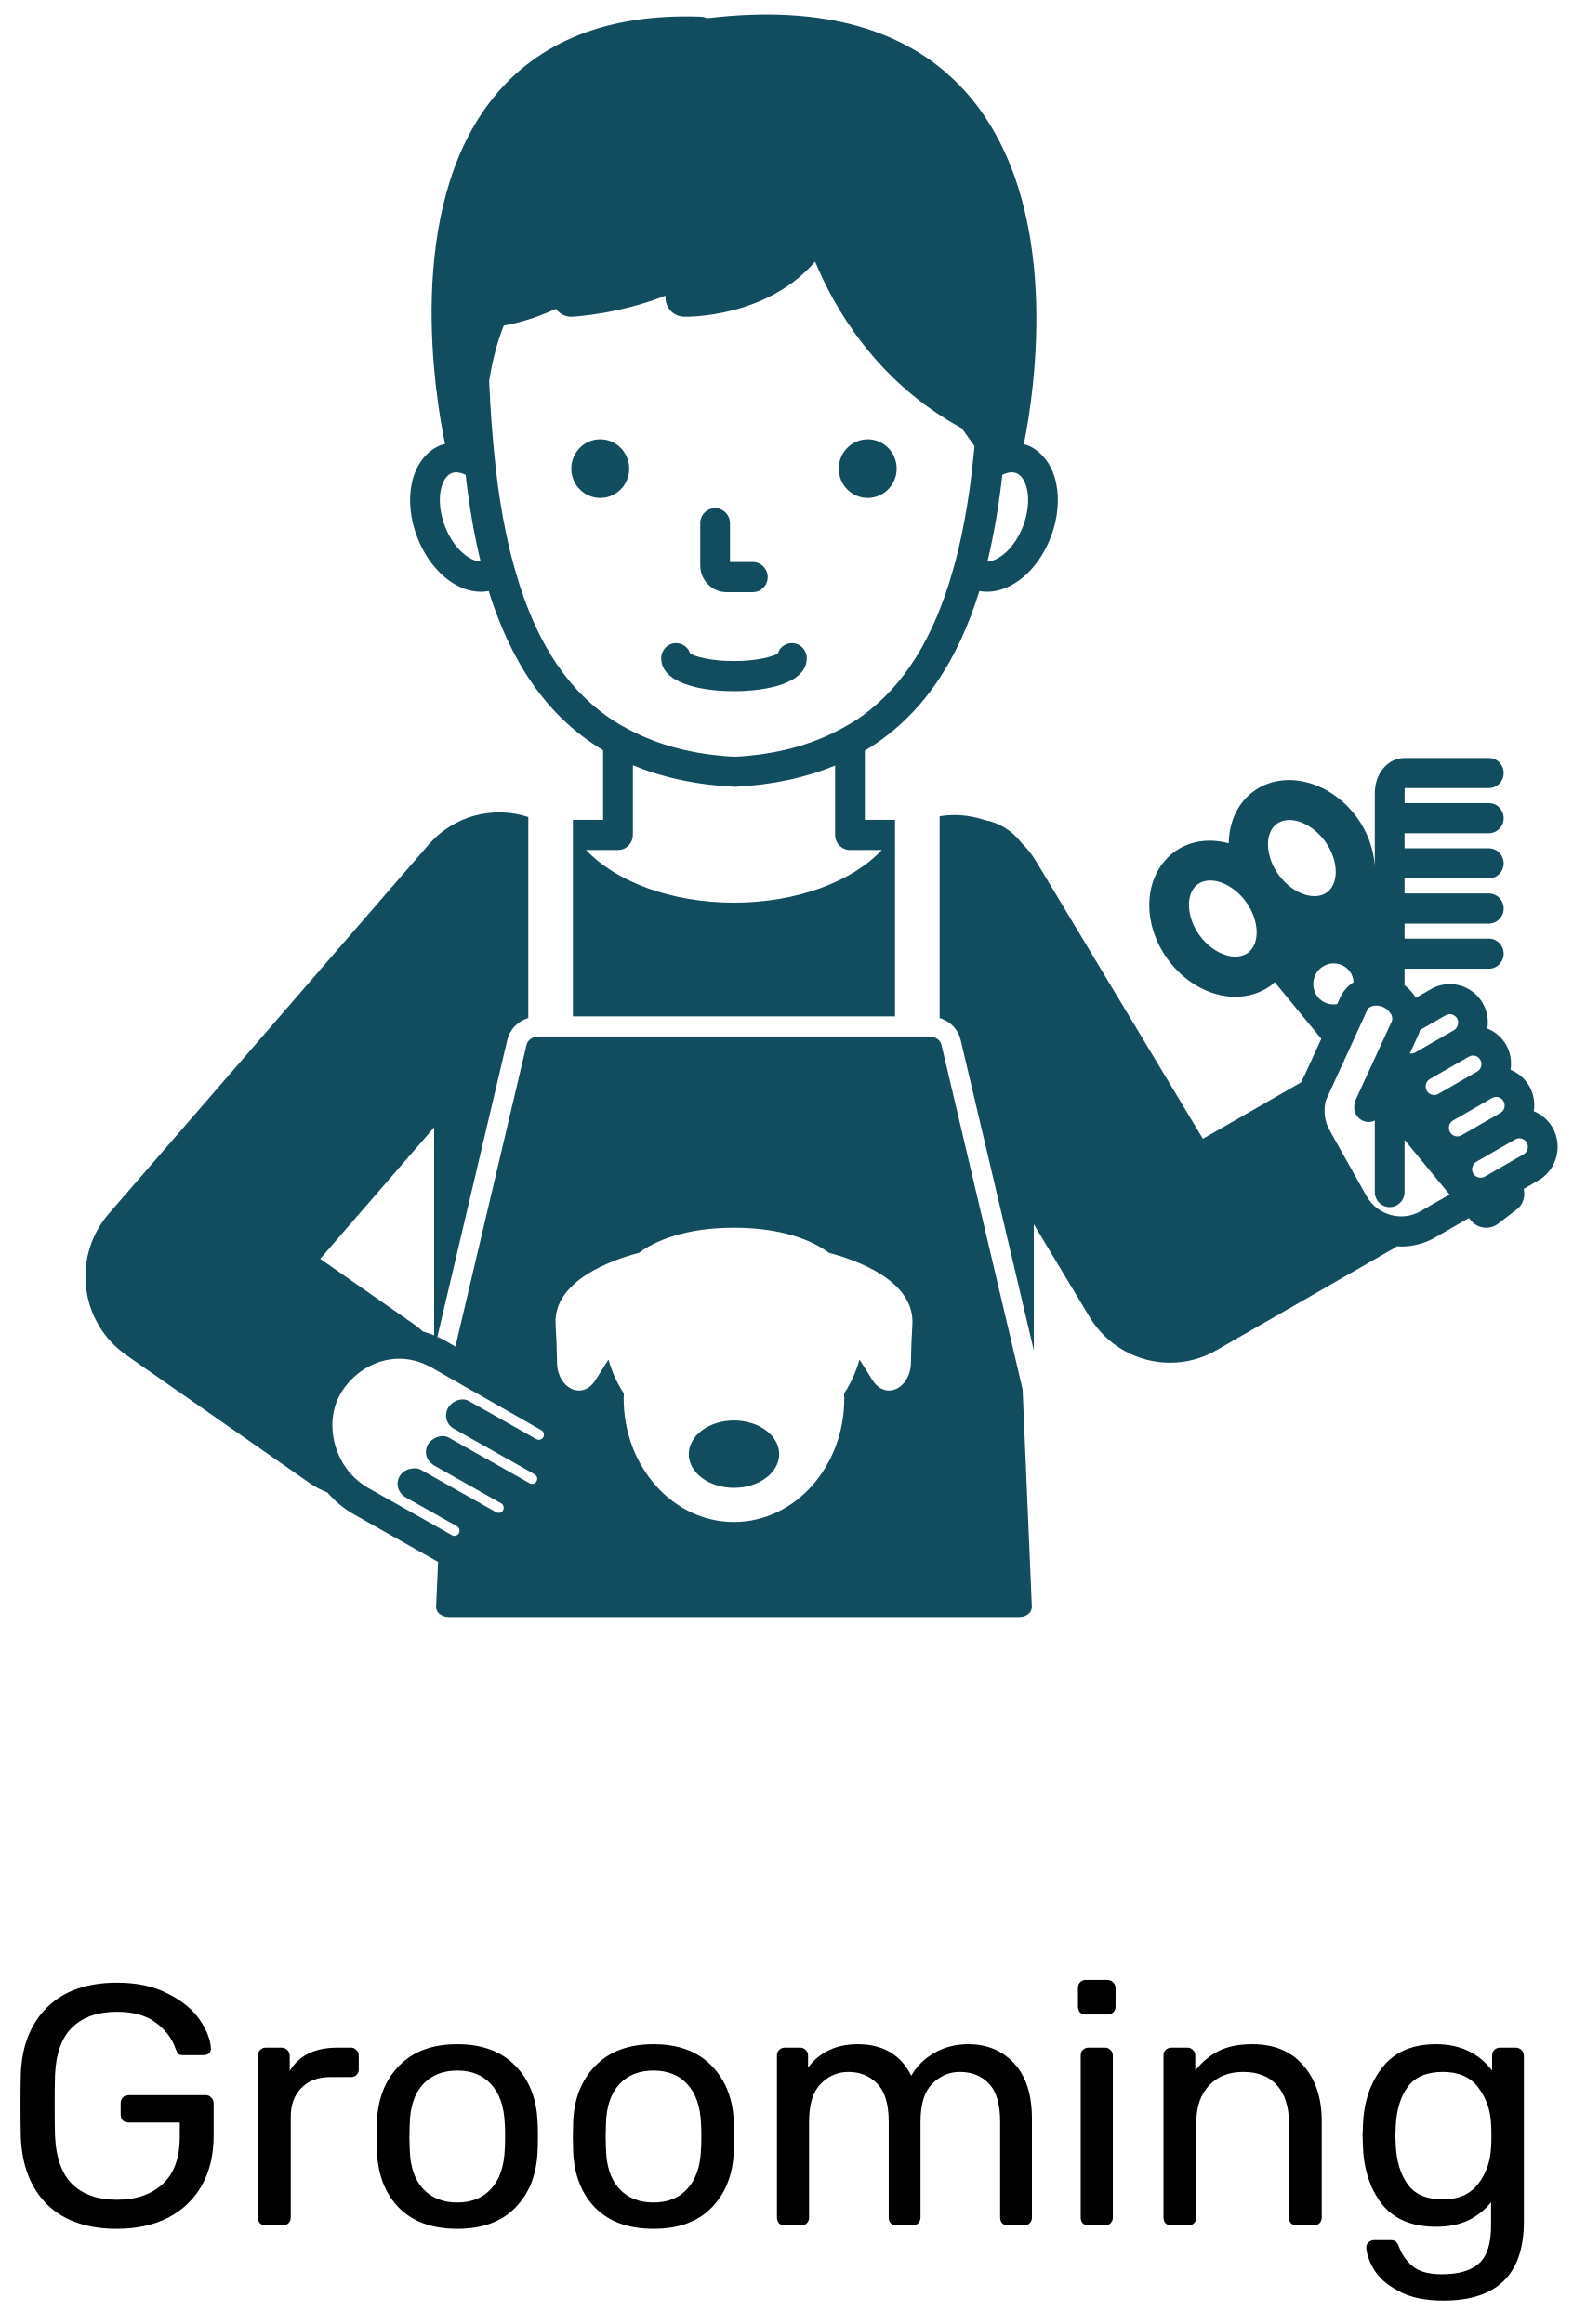
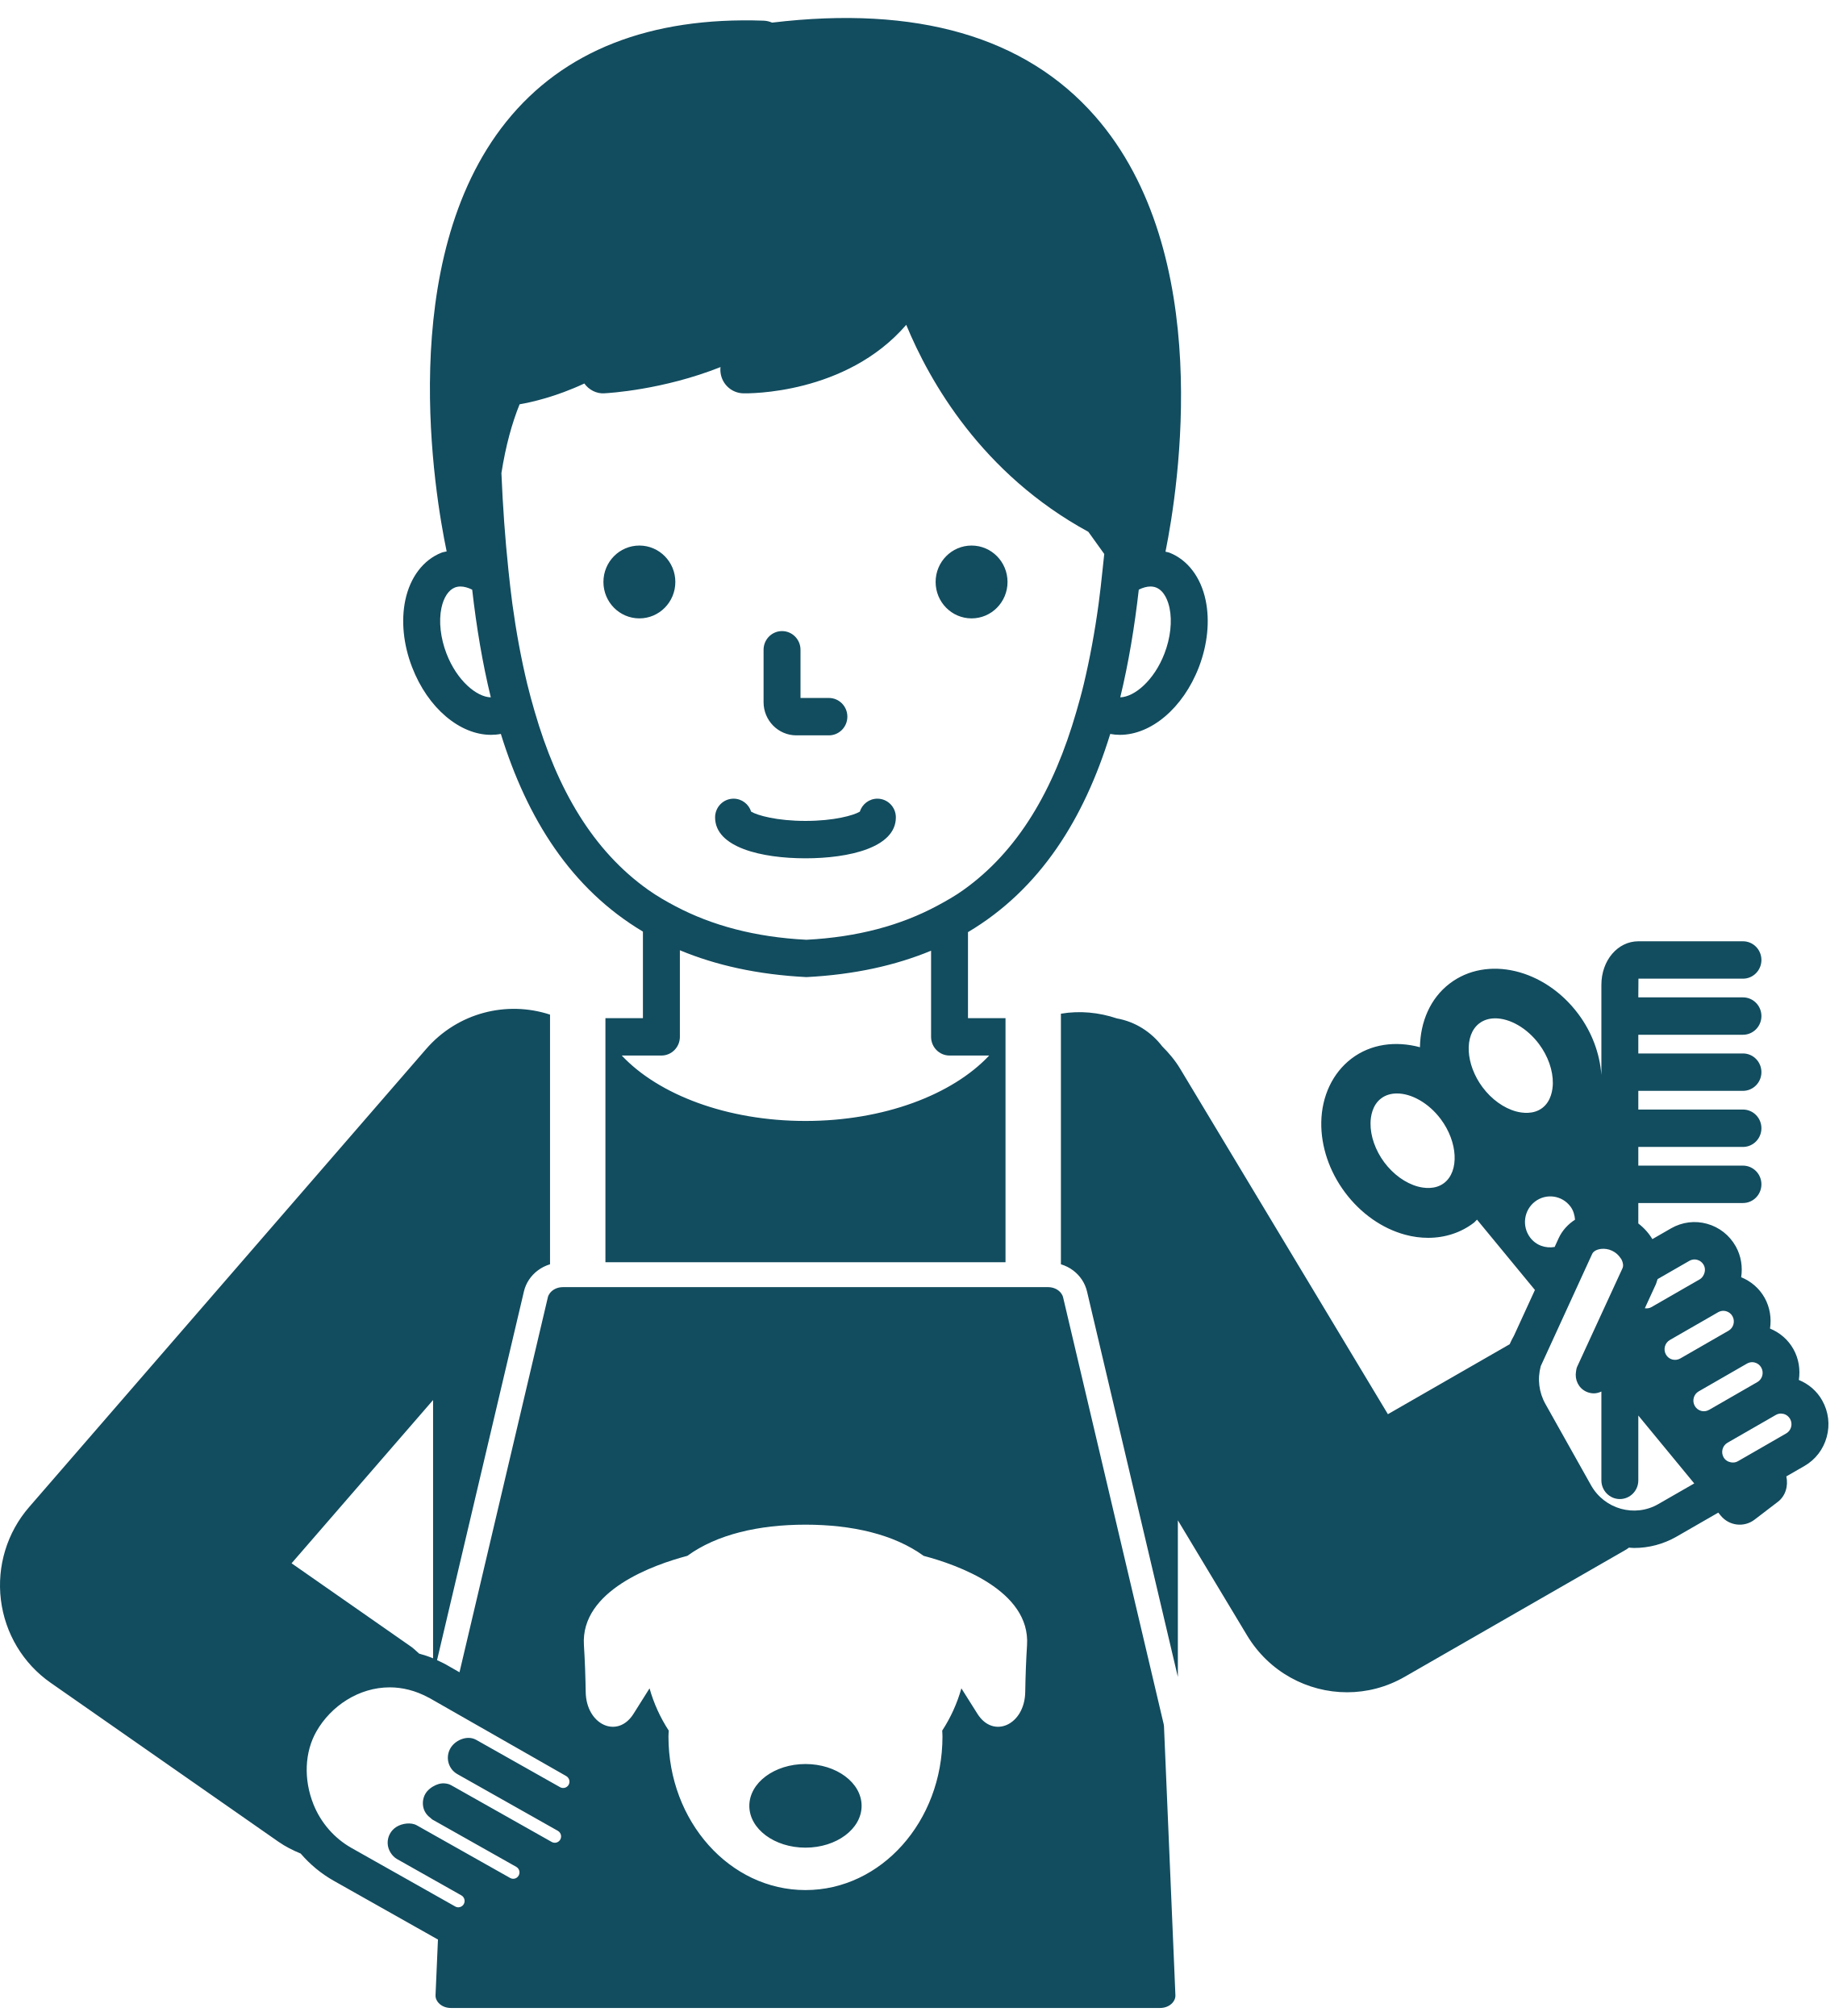
- <svg xmlns="http://www.w3.org/2000/svg" width="92" height="136" viewBox="0 0 92 136" fill="none">
-   <path d="M6.84 130.428C5.093 130.428 3.733 129.955 2.76 129.008C1.8 128.048 1.287 126.741 1.22 125.088C1.207 124.688 1.2 124.061 1.2 123.208C1.2 122.341 1.207 121.715 1.22 121.328C1.287 119.688 1.807 118.395 2.78 117.448C3.753 116.501 5.107 116.028 6.84 116.028C8.013 116.028 9.007 116.241 9.82 116.668C10.647 117.081 11.267 117.588 11.68 118.188C12.093 118.788 12.313 119.348 12.34 119.868V119.908C12.34 120.015 12.3 120.101 12.22 120.168C12.14 120.235 12.04 120.268 11.92 120.268H10.74C10.607 120.268 10.507 120.248 10.44 120.208C10.387 120.155 10.333 120.055 10.28 119.908C10.08 119.308 9.693 118.795 9.12 118.368C8.56 117.941 7.8 117.728 6.84 117.728C5.733 117.728 4.867 118.028 4.24 118.628C3.613 119.228 3.273 120.161 3.22 121.428C3.207 121.815 3.2 122.408 3.2 123.208C3.2 123.995 3.207 124.588 3.22 124.988C3.273 126.268 3.613 127.215 4.24 127.828C4.867 128.428 5.733 128.728 6.84 128.728C7.96 128.728 8.853 128.421 9.52 127.808C10.187 127.195 10.52 126.275 10.52 125.048V124.208H7.52C7.387 124.208 7.273 124.168 7.18 124.088C7.1 123.995 7.06 123.875 7.06 123.728V123.088C7.06 122.955 7.1 122.841 7.18 122.748C7.273 122.655 7.387 122.608 7.52 122.608H12.04C12.173 122.608 12.28 122.655 12.36 122.748C12.453 122.828 12.5 122.941 12.5 123.088V125.008C12.5 126.101 12.273 127.055 11.82 127.868C11.367 128.681 10.713 129.315 9.86 129.768C9.007 130.208 8 130.428 6.84 130.428ZM15.553 130.228C15.42 130.228 15.307 130.188 15.213 130.108C15.133 130.015 15.093 129.901 15.093 129.768V120.308C15.093 120.175 15.133 120.061 15.213 119.968C15.307 119.875 15.42 119.828 15.553 119.828H16.473C16.607 119.828 16.72 119.875 16.813 119.968C16.907 120.061 16.953 120.175 16.953 120.308V121.188C17.5 120.281 18.433 119.828 19.753 119.828H20.533C20.667 119.828 20.773 119.875 20.853 119.968C20.947 120.048 20.993 120.155 20.993 120.288V121.108C20.993 121.241 20.947 121.348 20.853 121.428C20.773 121.508 20.667 121.548 20.533 121.548H19.333C18.613 121.548 18.047 121.761 17.633 122.188C17.22 122.601 17.013 123.168 17.013 123.888V129.768C17.013 129.901 16.967 130.015 16.873 130.108C16.78 130.188 16.667 130.228 16.533 130.228H15.553ZM26.756 130.428C25.289 130.428 24.149 130.015 23.336 129.188C22.536 128.361 22.109 127.261 22.056 125.888L22.036 125.028L22.056 124.168C22.109 122.808 22.542 121.715 23.356 120.888C24.169 120.048 25.302 119.628 26.756 119.628C28.209 119.628 29.342 120.048 30.156 120.888C30.969 121.715 31.402 122.808 31.456 124.168C31.469 124.315 31.476 124.601 31.476 125.028C31.476 125.455 31.469 125.741 31.456 125.888C31.402 127.261 30.969 128.361 30.156 129.188C29.356 130.015 28.222 130.428 26.756 130.428ZM26.756 128.888C27.596 128.888 28.256 128.621 28.736 128.088C29.229 127.555 29.496 126.788 29.536 125.788C29.549 125.655 29.556 125.401 29.556 125.028C29.556 124.655 29.549 124.401 29.536 124.268C29.496 123.268 29.229 122.501 28.736 121.968C28.256 121.435 27.596 121.168 26.756 121.168C25.916 121.168 25.249 121.435 24.756 121.968C24.262 122.501 24.002 123.268 23.976 124.268L23.956 125.028L23.976 125.788C24.002 126.788 24.262 127.555 24.756 128.088C25.249 128.621 25.916 128.888 26.756 128.888ZM38.24 130.428C36.773 130.428 35.633 130.015 34.82 129.188C34.02 128.361 33.593 127.261 33.54 125.888L33.52 125.028L33.54 124.168C33.593 122.808 34.027 121.715 34.84 120.888C35.653 120.048 36.787 119.628 38.24 119.628C39.693 119.628 40.827 120.048 41.64 120.888C42.453 121.715 42.887 122.808 42.94 124.168C42.953 124.315 42.96 124.601 42.96 125.028C42.96 125.455 42.953 125.741 42.94 125.888C42.887 127.261 42.453 128.361 41.64 129.188C40.84 130.015 39.707 130.428 38.24 130.428ZM38.24 128.888C39.08 128.888 39.74 128.621 40.22 128.088C40.713 127.555 40.98 126.788 41.02 125.788C41.033 125.655 41.04 125.401 41.04 125.028C41.04 124.655 41.033 124.401 41.02 124.268C40.98 123.268 40.713 122.501 40.22 121.968C39.74 121.435 39.08 121.168 38.24 121.168C37.4 121.168 36.733 121.435 36.24 121.968C35.747 122.501 35.487 123.268 35.46 124.268L35.44 125.028L35.46 125.788C35.487 126.788 35.747 127.555 36.24 128.088C36.733 128.621 37.4 128.888 38.24 128.888ZM45.924 130.228C45.791 130.228 45.678 130.188 45.584 130.108C45.504 130.015 45.464 129.901 45.464 129.768V120.288C45.464 120.155 45.504 120.048 45.584 119.968C45.678 119.875 45.791 119.828 45.924 119.828H46.824C46.958 119.828 47.064 119.875 47.144 119.968C47.238 120.048 47.284 120.155 47.284 120.288V120.988C47.978 120.081 48.944 119.628 50.184 119.628C51.664 119.628 52.711 120.241 53.324 121.468C53.644 120.908 54.098 120.461 54.684 120.128C55.271 119.795 55.931 119.628 56.664 119.628C57.758 119.628 58.651 120.001 59.344 120.748C60.038 121.495 60.384 122.575 60.384 123.988V129.768C60.384 129.901 60.338 130.015 60.244 130.108C60.164 130.188 60.058 130.228 59.924 130.228H58.984C58.851 130.228 58.738 130.188 58.644 130.108C58.564 130.015 58.524 129.901 58.524 129.768V124.168C58.524 123.128 58.304 122.381 57.864 121.928C57.438 121.475 56.871 121.248 56.164 121.248C55.538 121.248 54.998 121.481 54.544 121.948C54.091 122.401 53.864 123.141 53.864 124.168V129.768C53.864 129.901 53.818 130.015 53.724 130.108C53.644 130.188 53.538 130.228 53.404 130.228H52.464C52.331 130.228 52.218 130.188 52.124 130.108C52.044 130.015 52.004 129.901 52.004 129.768V124.168C52.004 123.128 51.778 122.381 51.324 121.928C50.884 121.475 50.324 121.248 49.644 121.248C49.018 121.248 48.478 121.481 48.024 121.948C47.571 122.401 47.344 123.135 47.344 124.148V129.768C47.344 129.901 47.298 130.015 47.204 130.108C47.124 130.188 47.018 130.228 46.884 130.228H45.924ZM63.538 117.888C63.404 117.888 63.291 117.848 63.198 117.768C63.118 117.675 63.078 117.561 63.078 117.428V116.348C63.078 116.215 63.118 116.101 63.198 116.008C63.291 115.915 63.404 115.868 63.538 115.868H64.798C64.931 115.868 65.044 115.915 65.138 116.008C65.231 116.101 65.278 116.215 65.278 116.348V117.428C65.278 117.561 65.231 117.675 65.138 117.768C65.044 117.848 64.931 117.888 64.798 117.888H63.538ZM63.698 130.228C63.565 130.228 63.451 130.188 63.358 130.108C63.278 130.015 63.238 129.901 63.238 129.768V120.288C63.238 120.155 63.278 120.048 63.358 119.968C63.451 119.875 63.565 119.828 63.698 119.828H64.658C64.791 119.828 64.898 119.875 64.978 119.968C65.071 120.048 65.118 120.155 65.118 120.288V129.768C65.118 129.901 65.071 130.015 64.978 130.108C64.898 130.188 64.791 130.228 64.658 130.228H63.698ZM68.542 130.228C68.408 130.228 68.295 130.188 68.202 130.108C68.122 130.015 68.082 129.901 68.082 129.768V120.288C68.082 120.155 68.122 120.048 68.202 119.968C68.295 119.875 68.408 119.828 68.542 119.828H69.482C69.615 119.828 69.722 119.875 69.802 119.968C69.895 120.048 69.942 120.155 69.942 120.288V121.168C70.328 120.675 70.782 120.295 71.302 120.028C71.835 119.761 72.495 119.628 73.282 119.628C74.562 119.628 75.555 120.041 76.262 120.868C76.982 121.681 77.342 122.768 77.342 124.128V129.768C77.342 129.901 77.295 130.015 77.202 130.108C77.122 130.188 77.015 130.228 76.882 130.228H75.882C75.748 130.228 75.635 130.188 75.542 130.108C75.462 130.015 75.422 129.901 75.422 129.768V124.228C75.422 123.281 75.188 122.548 74.722 122.028C74.268 121.508 73.608 121.248 72.742 121.248C71.902 121.248 71.235 121.515 70.742 122.048C70.248 122.568 70.002 123.295 70.002 124.228V129.768C70.002 129.901 69.955 130.015 69.862 130.108C69.782 130.188 69.675 130.228 69.542 130.228H68.542ZM84.471 134.628C83.377 134.628 82.497 134.441 81.831 134.068C81.164 133.708 80.691 133.295 80.41 132.828C80.13 132.361 79.977 131.941 79.951 131.568C79.937 131.435 79.977 131.321 80.07 131.228C80.177 131.135 80.29 131.088 80.41 131.088H81.371C81.49 131.088 81.591 131.115 81.671 131.168C81.751 131.235 81.817 131.348 81.871 131.508C82.031 131.935 82.29 132.301 82.65 132.608C83.024 132.928 83.597 133.088 84.371 133.088C85.357 133.088 86.084 132.875 86.55 132.448C87.017 132.035 87.251 131.295 87.251 130.228V128.868C86.904 129.308 86.464 129.661 85.93 129.928C85.397 130.181 84.764 130.308 84.031 130.308C82.617 130.308 81.557 129.861 80.85 128.968C80.157 128.061 79.79 126.915 79.751 125.528L79.731 124.968L79.751 124.428C79.79 123.055 80.164 121.915 80.871 121.008C81.577 120.088 82.63 119.628 84.031 119.628C85.43 119.628 86.524 120.141 87.311 121.168V120.308C87.311 120.175 87.35 120.061 87.43 119.968C87.524 119.875 87.637 119.828 87.77 119.828H88.691C88.824 119.828 88.937 119.875 89.031 119.968C89.124 120.061 89.171 120.175 89.171 120.308V130.008C89.171 133.088 87.604 134.628 84.471 134.628ZM84.43 128.708C85.337 128.708 86.024 128.408 86.49 127.808C86.957 127.208 87.21 126.495 87.251 125.668C87.264 125.548 87.27 125.315 87.27 124.968C87.27 124.635 87.264 124.408 87.251 124.288C87.21 123.461 86.957 122.748 86.49 122.148C86.037 121.548 85.35 121.248 84.43 121.248C83.484 121.248 82.797 121.541 82.371 122.128C81.944 122.715 81.71 123.488 81.671 124.448L81.65 124.968L81.671 125.508C81.71 126.455 81.944 127.228 82.371 127.828C82.797 128.415 83.484 128.708 84.43 128.708Z" fill="black" />
-   <path d="M61.803 28.285C61.576 27.198 60.954 26.381 60.098 26.044C60.037 26.02 59.973 26.017 59.911 25.998C60.524 22.963 62.252 11.929 56.59 5.472C53.308 1.73 48.187 0.249 41.377 1.066C41.252 1.011 41.116 0.979 40.975 0.974C35.626 0.786 31.533 2.392 28.849 5.74C23.592 12.297 25.495 23.361 26.044 25.984C25.963 26.007 25.88 26.012 25.801 26.044C24.945 26.381 24.324 27.198 24.095 28.285C23.892 29.254 24.005 30.373 24.414 31.435C25.163 33.384 26.678 34.628 28.133 34.628C28.289 34.628 28.444 34.614 28.597 34.584C29.831 38.562 31.89 41.87 35.291 43.9V47.978H33.524V59.479H52.374V47.978H50.606V43.925C54.014 41.898 56.075 38.58 57.308 34.586C57.459 34.614 57.612 34.628 57.766 34.628C59.219 34.628 60.735 33.384 61.485 31.436C61.893 30.373 62.006 29.254 61.803 28.285ZM26.035 30.796C25.753 30.06 25.666 29.279 25.797 28.651C25.902 28.155 26.133 27.803 26.432 27.685C26.513 27.654 26.601 27.638 26.695 27.638C26.865 27.638 27.053 27.69 27.247 27.787C27.447 29.542 27.73 31.244 28.124 32.861C27.458 32.847 26.526 32.072 26.035 30.796ZM51.605 49.74C49.875 51.582 46.651 52.823 42.949 52.823C39.248 52.823 36.024 51.582 34.294 49.74H36.161C36.642 49.74 37.032 49.345 37.032 48.859V44.779C38.727 45.486 40.697 45.927 42.993 46.044C45.253 45.928 47.193 45.493 48.867 44.8V48.859C48.867 49.345 49.257 49.74 49.737 49.74H51.605ZM56.946 26.854C56.889 27.396 56.831 27.937 56.76 28.457C56.579 29.785 56.347 31.038 56.065 32.221C55.959 32.667 55.839 33.096 55.716 33.521C54.65 37.222 52.97 40.105 50.376 41.948C49.993 42.221 49.578 42.457 49.154 42.684C47.449 43.598 45.428 44.158 42.993 44.285C40.565 44.16 38.543 43.609 36.837 42.712C36.384 42.474 35.945 42.22 35.538 41.931C32.938 40.085 31.254 37.207 30.186 33.514C30.063 33.089 29.943 32.66 29.836 32.214C29.553 31.033 29.321 29.783 29.14 28.459C29.069 27.939 29.011 27.397 28.953 26.855C28.8 25.405 28.69 23.886 28.624 22.294C28.827 21.002 29.125 19.929 29.481 19.051C30.016 18.959 31.171 18.706 32.531 18.072C32.745 18.372 33.11 18.562 33.48 18.533C33.673 18.523 36.236 18.375 38.946 17.298C38.932 17.423 38.94 17.551 38.969 17.677C39.085 18.171 39.516 18.523 40.016 18.534C40.249 18.542 44.855 18.599 47.697 15.307C48.794 17.968 51.256 22.325 56.277 25.061L57.026 26.105C57.002 26.36 56.972 26.604 56.946 26.854ZM59.863 30.796C59.374 32.069 58.444 32.843 57.78 32.86C58.172 31.244 58.454 29.541 58.653 27.786C58.846 27.69 59.034 27.638 59.203 27.638C59.297 27.638 59.386 27.654 59.466 27.685C59.876 27.847 60.041 28.36 60.102 28.651C60.233 29.279 60.146 30.06 59.863 30.796ZM40.975 33.089V30.62C40.975 30.133 41.365 29.739 41.845 29.739C42.326 29.739 42.715 30.133 42.715 30.62V32.89H44.053C44.533 32.89 44.923 33.284 44.923 33.771C44.923 34.257 44.533 34.652 44.053 34.652H42.518C41.667 34.652 40.975 33.951 40.975 33.089ZM36.818 27.424C36.818 28.372 36.059 29.14 35.124 29.14C34.188 29.14 33.43 28.372 33.43 27.424C33.43 26.476 34.188 25.708 35.124 25.708C36.059 25.708 36.818 26.476 36.818 27.424ZM52.469 27.424C52.469 28.372 51.711 29.14 50.775 29.14C49.839 29.14 49.081 28.372 49.081 27.424C49.081 26.476 49.839 25.708 50.775 25.708C51.711 25.708 52.469 26.476 52.469 27.424ZM47.208 38.517C47.208 39.939 45.008 40.446 42.949 40.446C40.891 40.446 38.691 39.939 38.691 38.517C38.691 38.03 39.081 37.636 39.561 37.636C39.949 37.636 40.278 37.893 40.39 38.248C40.681 38.422 41.596 38.684 42.949 38.684C44.303 38.684 45.218 38.422 45.509 38.248C45.622 37.893 45.95 37.636 46.338 37.636C46.818 37.636 47.208 38.03 47.208 38.517ZM90.853 65.996C90.603 65.549 90.214 65.218 89.751 65.028C89.824 64.543 89.752 64.033 89.495 63.574C89.245 63.128 88.856 62.797 88.393 62.606C88.465 62.121 88.393 61.611 88.137 61.153C87.879 60.694 87.483 60.371 87.034 60.187C87.107 59.702 87.036 59.192 86.779 58.733C86.484 58.207 86.005 57.83 85.428 57.669C84.857 57.509 84.252 57.585 83.732 57.883L82.85 58.391C82.683 58.113 82.46 57.862 82.188 57.654V56.69H87.118C87.599 56.69 87.988 56.296 87.988 55.809C87.988 55.322 87.599 54.928 87.118 54.928H82.188V54.047H87.118C87.599 54.047 87.988 53.652 87.988 53.166C87.988 52.679 87.599 52.285 87.118 52.285H82.188V51.404H87.118C87.599 51.404 87.988 51.009 87.988 50.523C87.988 50.036 87.599 49.642 87.118 49.642H82.188V48.761H87.118C87.599 48.761 87.988 48.366 87.988 47.88C87.988 47.393 87.599 46.999 87.118 46.999H82.188L82.194 46.118H87.118C87.599 46.118 87.988 45.723 87.988 45.237C87.988 44.75 87.599 44.356 87.118 44.356H82.194C81.215 44.356 80.448 45.258 80.448 46.411V47.88V50.523V50.656C80.374 49.655 80.008 48.65 79.362 47.784C77.772 45.652 75.05 45.008 73.297 46.35C72.383 47.049 71.919 48.153 71.9 49.349C70.758 49.041 69.583 49.19 68.668 49.889C67.787 50.563 67.27 51.656 67.251 52.886C67.234 54.026 67.63 55.199 68.369 56.19C69.108 57.18 70.114 57.888 71.201 58.183C71.565 58.282 71.928 58.33 72.284 58.33C73.077 58.33 73.827 58.089 74.435 57.623C74.493 57.579 74.534 57.521 74.588 57.473L77.317 60.787L76.331 62.938C76.256 63.07 76.187 63.205 76.126 63.345L70.39 66.641L60.602 50.362C60.362 49.963 60.07 49.62 59.756 49.306C59.238 48.629 58.49 48.147 57.622 47.991C56.777 47.708 55.877 47.617 54.984 47.769V59.576C55.197 59.642 55.394 59.74 55.565 59.87C55.886 60.114 56.12 60.457 56.215 60.861L56.434 61.792L60.494 79.022V71.642L63.755 77.066C64.79 78.788 66.604 79.745 68.466 79.745C69.389 79.745 70.323 79.51 71.181 79.016L81.626 73.014C81.669 72.99 81.703 72.955 81.745 72.929C81.827 72.934 81.909 72.945 81.991 72.945C82.671 72.945 83.359 72.772 83.992 72.409L85.955 71.279L86.075 71.425C86.472 71.906 87.171 71.988 87.665 71.61L88.025 71.335L88.403 71.045L88.762 70.771C89.123 70.495 89.26 70.025 89.162 69.572L90.015 69.081C90.534 68.782 90.906 68.297 91.065 67.713C91.224 67.131 91.148 66.52 90.853 65.996ZM85.791 61.927L85.95 61.835C86.025 61.793 86.109 61.77 86.193 61.77C86.237 61.77 86.281 61.777 86.325 61.788C86.453 61.824 86.56 61.908 86.624 62.023C86.759 62.263 86.675 62.571 86.439 62.707L86.28 62.798L85.133 63.458L84.162 64.017C84.047 64.082 83.915 64.097 83.787 64.064C83.66 64.029 83.553 63.945 83.489 63.829C83.354 63.588 83.437 63.282 83.673 63.145L84.57 62.629L85.791 61.927ZM82.998 60.555L83.02 60.508C83.036 60.473 83.041 60.436 83.055 60.4C83.072 60.359 83.083 60.317 83.097 60.275L84.183 59.65L84.592 59.415C84.668 59.372 84.751 59.349 84.836 59.349C84.88 59.349 84.924 59.355 84.967 59.368C85.095 59.403 85.201 59.487 85.266 59.603C85.35 59.752 85.341 59.924 85.271 60.068C85.229 60.156 85.17 60.235 85.08 60.287L84.455 60.646L83.569 61.156L82.803 61.597C82.709 61.651 82.602 61.663 82.495 61.649L82.998 60.555ZM73.037 55.748C72.617 56.068 72.082 55.99 71.8 55.913C71.218 55.755 70.643 55.34 70.22 54.774C69.799 54.208 69.562 53.533 69.571 52.923C69.576 52.628 69.646 52.085 70.066 51.764C70.277 51.603 70.536 51.527 70.817 51.527C71.499 51.527 72.312 51.974 72.882 52.738C73.688 53.819 73.758 55.197 73.037 55.748ZM74.849 51.234C74.044 50.155 73.973 48.776 74.695 48.224C74.905 48.064 75.164 47.987 75.446 47.987C76.128 47.987 76.94 48.435 77.511 49.2C77.933 49.766 78.17 50.44 78.161 51.05C78.156 51.345 78.086 51.888 77.666 52.209C77.246 52.528 76.711 52.45 76.429 52.374C75.847 52.216 75.271 51.801 74.849 51.234ZM77.089 58.313C76.692 57.78 76.796 57.023 77.322 56.621C77.847 56.22 78.595 56.325 78.992 56.857C79.131 57.044 79.187 57.258 79.207 57.474C78.88 57.688 78.606 57.977 78.435 58.348L78.246 58.761C77.819 58.836 77.368 58.687 77.089 58.313ZM83.928 70.418L83.132 70.876C82.02 71.518 80.597 71.12 79.962 69.993L77.812 66.161C77.505 65.614 77.427 64.98 77.592 64.373L77.602 64.352L77.888 63.729L80.013 59.09C80.074 58.958 80.242 58.871 80.448 58.851C80.601 58.837 80.773 58.854 80.952 58.939C81.131 59.023 81.256 59.146 81.343 59.274C81.363 59.303 81.386 59.33 81.401 59.36C81.474 59.506 81.492 59.654 81.442 59.765L79.661 63.635L79.306 64.406C79.272 64.48 79.265 64.557 79.252 64.634C79.189 65.014 79.365 65.405 79.728 65.576C79.847 65.632 79.971 65.659 80.094 65.659C80.218 65.659 80.337 65.624 80.448 65.573V69.759C80.448 70.245 80.838 70.64 81.318 70.64C81.799 70.64 82.188 70.245 82.188 69.759V66.704L84.287 69.253L84.823 69.904L83.928 70.418ZM85.52 66.438C85.404 66.502 85.269 66.521 85.145 66.485C85.018 66.449 84.912 66.365 84.847 66.25C84.712 66.009 84.795 65.702 85.032 65.566L86.135 64.931L87.149 64.347L87.308 64.256C87.383 64.213 87.467 64.19 87.551 64.19C87.595 64.19 87.639 64.197 87.683 64.209C87.81 64.244 87.917 64.328 87.981 64.444C88.116 64.685 88.034 64.991 87.797 65.128L87.638 65.219L86.698 65.76L85.52 66.438ZM89.387 67.246C89.352 67.375 89.269 67.483 89.155 67.548C89.155 67.548 89.155 67.548 89.154 67.548L88.746 67.783L88.262 68.062L86.879 68.858C86.776 68.919 86.661 68.929 86.551 68.91C86.41 68.885 86.28 68.805 86.204 68.67C86.069 68.429 86.153 68.123 86.39 67.986L87.699 67.233L88.052 67.03L88.667 66.676C88.742 66.634 88.825 66.611 88.909 66.611C88.922 66.611 88.935 66.615 88.948 66.616C88.979 66.619 89.01 66.621 89.041 66.629C89.169 66.665 89.274 66.749 89.341 66.867C89.405 66.983 89.422 67.117 89.387 67.246ZM60.325 92.751L59.84 81.339C59.838 81.309 59.834 81.28 59.827 81.25L55.087 61.133C55.069 61.058 55.032 60.99 54.984 60.928C54.855 60.762 54.631 60.654 54.38 60.654H31.519C31.267 60.654 31.044 60.763 30.914 60.928C30.866 60.99 30.829 61.057 30.812 61.132L26.649 78.802L26.123 78.502L26.001 78.432C25.865 78.357 25.728 78.295 25.591 78.232L29.464 61.79L29.627 61.101L29.683 60.86C29.778 60.456 30.013 60.113 30.334 59.87C30.505 59.74 30.702 59.642 30.914 59.576V47.929V47.812C28.885 47.146 26.569 47.709 25.073 49.437L6.369 71.022C5.331 72.219 4.848 73.808 5.042 75.389C5.236 76.971 6.088 78.392 7.383 79.296L18.113 86.785C18.448 87.019 18.803 87.195 19.165 87.344C19.605 87.855 20.128 88.291 20.717 88.624L24.498 90.757L25.065 91.076L25.404 91.268L25.604 91.38C25.613 91.386 25.624 91.387 25.634 91.392L25.575 92.752L25.52 94.015C25.513 94.187 25.597 94.315 25.67 94.391C25.808 94.538 26.016 94.622 26.239 94.622H59.659C59.882 94.622 60.09 94.538 60.229 94.391C60.301 94.315 60.386 94.187 60.378 94.015L60.325 92.751ZM18.737 73.667L25.404 65.974V78.145C25.185 78.054 24.966 77.983 24.747 77.923C24.619 77.815 24.507 77.694 24.367 77.596L18.737 73.667ZM31.793 84.102C31.715 84.245 31.529 84.299 31.391 84.219C31.39 84.219 31.39 84.219 31.39 84.219L27.435 81.987C27.216 81.864 26.958 81.871 26.726 81.963C26.514 82.046 26.324 82.198 26.212 82.4C26.099 82.605 26.07 82.845 26.133 83.071C26.196 83.296 26.345 83.487 26.547 83.601L26.55 83.603L31.284 86.275C31.376 86.327 31.411 86.411 31.424 86.456C31.436 86.5 31.45 86.59 31.398 86.684C31.348 86.777 31.265 86.811 31.221 86.825C31.176 86.838 31.087 86.851 30.996 86.8L26.37 84.189L26.258 84.126C26.163 84.072 26.058 84.048 25.952 84.039C25.762 84.023 25.574 84.082 25.404 84.184C25.389 84.193 25.372 84.201 25.357 84.211C25.227 84.297 25.11 84.403 25.034 84.54C24.921 84.744 24.893 84.986 24.956 85.211C25.009 85.403 25.136 85.561 25.295 85.677C25.321 85.696 25.34 85.725 25.369 85.741L25.404 85.761L25.445 85.784L25.866 86.021L29.324 87.972C29.416 88.024 29.451 88.107 29.464 88.153C29.477 88.198 29.49 88.286 29.438 88.38C29.387 88.473 29.306 88.509 29.261 88.522C29.217 88.534 29.129 88.549 29.036 88.496L25.837 86.692L25.404 86.448L25.265 86.369L25.025 86.234L24.698 86.049L24.639 86.016C24.363 85.861 23.942 85.921 23.673 86.091C23.412 86.256 23.256 86.548 23.264 86.859C23.268 87.024 23.322 87.177 23.407 87.311C23.483 87.43 23.583 87.536 23.71 87.607L24.61 88.115L25.177 88.435L25.404 88.563L25.748 88.757L26.739 89.317C26.831 89.368 26.865 89.452 26.878 89.497C26.89 89.541 26.904 89.631 26.853 89.724C26.775 89.866 26.588 89.922 26.45 89.841L25.719 89.428L25.404 89.251L25.149 89.106L24.582 88.786L22.511 87.618L21.565 87.084C20.755 86.628 20.117 85.897 19.769 85.026C19.298 83.849 19.351 82.562 19.911 81.584C20.592 80.393 21.903 79.513 23.362 79.513C23.954 79.513 24.57 79.662 25.177 79.988C25.195 79.997 25.212 80.003 25.23 80.013L25.404 80.113L25.704 80.284L26.229 80.584L26.541 80.762L31.678 83.694C31.77 83.746 31.805 83.831 31.818 83.876C31.831 83.92 31.844 84.01 31.793 84.102ZM53.303 79.733C53.278 81.281 51.803 81.956 51.052 80.761L50.295 79.56C50.094 80.273 49.788 80.942 49.392 81.551C49.395 81.646 49.404 81.739 49.404 81.834C49.404 85.828 46.515 89.066 42.949 89.066C39.384 89.066 36.494 85.828 36.494 81.834C36.494 81.739 36.504 81.646 36.507 81.551C36.11 80.942 35.804 80.273 35.603 79.56L34.847 80.761C34.095 81.956 32.621 81.281 32.595 79.733C32.583 79.01 32.558 78.26 32.511 77.524C32.346 74.941 35.818 73.73 37.383 73.316C38.775 72.303 40.75 71.847 42.949 71.847C45.148 71.847 47.124 72.303 48.516 73.316C50.081 73.73 53.553 74.941 53.388 77.524C53.341 78.26 53.315 79.01 53.303 79.733ZM40.304 85.097C40.304 84.008 41.489 83.126 42.949 83.126C44.41 83.126 45.594 84.008 45.594 85.097C45.594 86.185 44.41 87.067 42.949 87.067C41.489 87.067 40.304 86.185 40.304 85.097Z" fill="#124C5F" />
+ <svg xmlns="http://www.w3.org/2000/svg" width="87" height="95" viewBox="0 0 87 95" fill="none">
+   <path d="M56.803 28.285C56.576 27.198 55.954 26.381 55.098 26.044C55.037 26.02 54.973 26.017 54.911 25.998C55.524 22.963 57.252 11.929 51.59 5.472C48.308 1.73 43.187 0.249 36.377 1.066C36.252 1.011 36.116 0.979 35.975 0.974C30.626 0.786 26.533 2.392 23.849 5.74C18.592 12.297 20.495 23.361 21.044 25.984C20.963 26.007 20.88 26.012 20.801 26.044C19.945 26.381 19.324 27.198 19.095 28.285C18.892 29.254 19.005 30.373 19.414 31.435C20.163 33.384 21.678 34.628 23.133 34.628C23.289 34.628 23.444 34.614 23.597 34.584C24.831 38.562 26.89 41.87 30.291 43.9V47.978H28.524V59.479H47.374V47.978H45.606V43.925C49.014 41.898 51.075 38.58 52.308 34.586C52.459 34.614 52.612 34.628 52.766 34.628C54.219 34.628 55.735 33.384 56.485 31.436C56.893 30.373 57.006 29.254 56.803 28.285ZM21.035 30.796C20.753 30.06 20.666 29.279 20.797 28.651C20.902 28.155 21.133 27.803 21.432 27.685C21.513 27.654 21.601 27.638 21.695 27.638C21.865 27.638 22.053 27.69 22.247 27.787C22.447 29.542 22.73 31.244 23.124 32.861C22.458 32.847 21.526 32.072 21.035 30.796ZM46.605 49.74C44.875 51.582 41.651 52.823 37.949 52.823C34.248 52.823 31.024 51.582 29.294 49.74H31.162C31.642 49.74 32.032 49.345 32.032 48.859V44.779C33.727 45.486 35.697 45.927 37.993 46.044C40.253 45.928 42.193 45.493 43.867 44.8V48.859C43.867 49.345 44.257 49.74 44.737 49.74H46.605ZM51.946 26.854C51.889 27.396 51.831 27.937 51.76 28.457C51.579 29.785 51.347 31.038 51.065 32.221C50.959 32.667 50.839 33.096 50.716 33.521C49.65 37.222 47.97 40.105 45.376 41.948C44.993 42.221 44.578 42.457 44.154 42.684C42.449 43.598 40.428 44.158 37.993 44.285C35.565 44.16 33.543 43.609 31.837 42.712C31.384 42.474 30.945 42.22 30.538 41.931C27.938 40.085 26.254 37.207 25.186 33.514C25.063 33.089 24.943 32.66 24.836 32.214C24.553 31.033 24.321 29.783 24.14 28.459C24.069 27.939 24.011 27.397 23.953 26.855C23.8 25.405 23.69 23.886 23.624 22.294C23.827 21.002 24.125 19.929 24.481 19.051C25.016 18.959 26.171 18.706 27.531 18.072C27.745 18.372 28.11 18.562 28.48 18.533C28.673 18.523 31.236 18.375 33.946 17.298C33.932 17.423 33.94 17.551 33.969 17.677C34.085 18.171 34.516 18.523 35.016 18.534C35.249 18.542 39.855 18.599 42.697 15.307C43.794 17.968 46.256 22.325 51.277 25.061L52.026 26.105C52.002 26.36 51.972 26.604 51.946 26.854ZM54.863 30.796C54.374 32.069 53.444 32.843 52.78 32.86C53.172 31.244 53.454 29.541 53.653 27.786C53.846 27.69 54.034 27.638 54.203 27.638C54.297 27.638 54.386 27.654 54.466 27.685C54.876 27.847 55.041 28.36 55.102 28.651C55.233 29.279 55.146 30.06 54.863 30.796ZM35.975 33.089V30.62C35.975 30.133 36.365 29.739 36.845 29.739C37.326 29.739 37.715 30.133 37.715 30.62V32.89H39.053C39.533 32.89 39.923 33.284 39.923 33.771C39.923 34.257 39.533 34.652 39.053 34.652H37.518C36.667 34.652 35.975 33.951 35.975 33.089ZM31.818 27.424C31.818 28.372 31.059 29.14 30.124 29.14C29.188 29.14 28.43 28.372 28.43 27.424C28.43 26.476 29.188 25.708 30.124 25.708C31.059 25.708 31.818 26.476 31.818 27.424ZM47.469 27.424C47.469 28.372 46.711 29.14 45.775 29.14C44.839 29.14 44.081 28.372 44.081 27.424C44.081 26.476 44.839 25.708 45.775 25.708C46.711 25.708 47.469 26.476 47.469 27.424ZM42.208 38.517C42.208 39.939 40.008 40.446 37.949 40.446C35.891 40.446 33.691 39.939 33.691 38.517C33.691 38.03 34.081 37.636 34.561 37.636C34.949 37.636 35.278 37.893 35.39 38.248C35.681 38.422 36.596 38.684 37.949 38.684C39.303 38.684 40.218 38.422 40.509 38.248C40.622 37.893 40.95 37.636 41.338 37.636C41.818 37.636 42.208 38.03 42.208 38.517ZM85.853 65.996C85.603 65.549 85.214 65.218 84.751 65.028C84.824 64.543 84.752 64.033 84.495 63.574C84.245 63.128 83.856 62.797 83.393 62.606C83.465 62.121 83.393 61.611 83.137 61.153C82.879 60.694 82.483 60.371 82.034 60.187C82.107 59.702 82.036 59.192 81.779 58.733C81.484 58.207 81.005 57.83 80.428 57.669C79.857 57.509 79.252 57.585 78.732 57.883L77.85 58.391C77.683 58.113 77.46 57.862 77.188 57.654V56.69H82.118C82.599 56.69 82.988 56.296 82.988 55.809C82.988 55.322 82.599 54.928 82.118 54.928H77.188V54.047H82.118C82.599 54.047 82.988 53.652 82.988 53.166C82.988 52.679 82.599 52.285 82.118 52.285H77.188V51.404H82.118C82.599 51.404 82.988 51.009 82.988 50.523C82.988 50.036 82.599 49.642 82.118 49.642H77.188V48.761H82.118C82.599 48.761 82.988 48.366 82.988 47.88C82.988 47.393 82.599 46.999 82.118 46.999H77.188L77.194 46.118H82.118C82.599 46.118 82.988 45.723 82.988 45.237C82.988 44.75 82.599 44.356 82.118 44.356H77.194C76.215 44.356 75.448 45.258 75.448 46.411V47.88V50.523V50.656C75.374 49.655 75.008 48.65 74.362 47.784C72.772 45.652 70.05 45.008 68.297 46.35C67.383 47.049 66.919 48.153 66.9 49.349C65.758 49.041 64.583 49.19 63.668 49.889C62.787 50.563 62.27 51.656 62.251 52.886C62.234 54.026 62.63 55.199 63.369 56.19C64.108 57.18 65.114 57.888 66.201 58.183C66.565 58.282 66.928 58.33 67.284 58.33C68.077 58.33 68.827 58.089 69.435 57.623C69.493 57.579 69.534 57.521 69.588 57.473L72.317 60.787L71.331 62.938C71.256 63.07 71.187 63.205 71.126 63.345L65.39 66.641L55.602 50.362C55.362 49.963 55.07 49.62 54.756 49.306C54.238 48.629 53.49 48.147 52.622 47.991C51.777 47.708 50.877 47.617 49.984 47.769V59.576C50.197 59.642 50.394 59.74 50.565 59.87C50.886 60.114 51.12 60.457 51.215 60.861L51.434 61.792L55.494 79.022V71.642L58.755 77.066C59.791 78.788 61.604 79.745 63.466 79.745C64.389 79.745 65.323 79.51 66.181 79.016L76.626 73.014C76.669 72.99 76.703 72.955 76.745 72.929C76.827 72.934 76.909 72.945 76.991 72.945C77.671 72.945 78.359 72.772 78.992 72.409L80.955 71.279L81.075 71.425C81.472 71.906 82.171 71.988 82.665 71.61L83.025 71.335L83.403 71.045L83.762 70.771C84.123 70.495 84.26 70.025 84.162 69.572L85.015 69.081C85.534 68.782 85.906 68.297 86.065 67.713C86.224 67.131 86.148 66.52 85.853 65.996ZM80.791 61.927L80.95 61.835C81.025 61.793 81.109 61.77 81.193 61.77C81.237 61.77 81.281 61.777 81.325 61.788C81.453 61.824 81.56 61.908 81.624 62.023C81.759 62.263 81.675 62.571 81.439 62.707L81.28 62.798L80.133 63.458L79.162 64.017C79.047 64.082 78.915 64.097 78.787 64.064C78.66 64.029 78.553 63.945 78.489 63.829C78.354 63.588 78.437 63.282 78.673 63.145L79.57 62.629L80.791 61.927ZM77.998 60.555L78.02 60.508C78.036 60.473 78.041 60.436 78.055 60.4C78.072 60.359 78.083 60.317 78.097 60.275L79.183 59.65L79.592 59.415C79.668 59.372 79.751 59.349 79.836 59.349C79.88 59.349 79.924 59.355 79.967 59.368C80.095 59.403 80.201 59.487 80.266 59.603C80.35 59.752 80.341 59.924 80.271 60.068C80.229 60.156 80.17 60.235 80.08 60.287L79.455 60.646L78.569 61.156L77.803 61.597C77.709 61.651 77.602 61.663 77.495 61.649L77.998 60.555ZM68.037 55.748C67.617 56.068 67.082 55.99 66.8 55.913C66.218 55.755 65.643 55.34 65.22 54.774C64.799 54.208 64.562 53.533 64.571 52.923C64.576 52.628 64.646 52.085 65.066 51.764C65.277 51.603 65.536 51.527 65.817 51.527C66.499 51.527 67.312 51.974 67.882 52.738C68.688 53.819 68.758 55.197 68.037 55.748ZM69.849 51.234C69.044 50.155 68.973 48.776 69.695 48.224C69.905 48.064 70.164 47.987 70.446 47.987C71.128 47.987 71.94 48.435 72.511 49.2C72.933 49.766 73.17 50.44 73.161 51.05C73.156 51.345 73.086 51.888 72.666 52.209C72.246 52.528 71.711 52.45 71.429 52.374C70.847 52.216 70.271 51.801 69.849 51.234ZM72.089 58.313C71.692 57.78 71.796 57.023 72.322 56.621C72.847 56.22 73.595 56.325 73.992 56.857C74.131 57.044 74.187 57.258 74.207 57.474C73.88 57.688 73.606 57.977 73.435 58.348L73.246 58.761C72.819 58.836 72.368 58.687 72.089 58.313ZM78.928 70.418L78.132 70.876C77.02 71.518 75.597 71.12 74.962 69.993L72.812 66.161C72.505 65.614 72.427 64.98 72.592 64.373L72.602 64.352L72.888 63.729L75.013 59.09C75.074 58.958 75.242 58.871 75.448 58.851C75.601 58.837 75.773 58.854 75.952 58.939C76.131 59.023 76.256 59.146 76.343 59.274C76.363 59.303 76.386 59.33 76.401 59.36C76.474 59.506 76.492 59.654 76.442 59.765L74.661 63.635L74.306 64.406C74.272 64.48 74.265 64.557 74.252 64.634C74.189 65.014 74.365 65.405 74.728 65.576C74.847 65.632 74.971 65.659 75.094 65.659C75.218 65.659 75.337 65.624 75.448 65.573V69.759C75.448 70.245 75.838 70.64 76.318 70.64C76.799 70.64 77.188 70.245 77.188 69.759V66.704L79.287 69.253L79.823 69.904L78.928 70.418ZM80.52 66.438C80.404 66.502 80.269 66.521 80.145 66.485C80.018 66.449 79.912 66.365 79.847 66.25C79.712 66.009 79.795 65.702 80.032 65.566L81.135 64.931L82.149 64.347L82.308 64.256C82.383 64.213 82.467 64.19 82.551 64.19C82.595 64.19 82.639 64.197 82.683 64.209C82.81 64.244 82.917 64.328 82.981 64.444C83.116 64.685 83.034 64.991 82.797 65.128L82.638 65.219L81.698 65.76L80.52 66.438ZM84.387 67.246C84.352 67.375 84.269 67.483 84.155 67.548C84.155 67.548 84.155 67.548 84.154 67.548L83.746 67.783L83.262 68.062L81.879 68.858C81.776 68.919 81.661 68.929 81.551 68.91C81.41 68.885 81.28 68.805 81.204 68.67C81.069 68.429 81.153 68.123 81.39 67.986L82.699 67.233L83.052 67.03L83.667 66.676C83.742 66.634 83.825 66.611 83.909 66.611C83.922 66.611 83.935 66.615 83.948 66.616C83.979 66.619 84.01 66.621 84.041 66.629C84.169 66.665 84.274 66.749 84.341 66.867C84.405 66.983 84.422 67.117 84.387 67.246ZM55.325 92.751L54.84 81.339C54.838 81.309 54.834 81.28 54.827 81.25L50.087 61.133C50.069 61.058 50.032 60.99 49.984 60.928C49.855 60.762 49.631 60.654 49.38 60.654H26.519C26.267 60.654 26.044 60.763 25.914 60.928C25.866 60.99 25.829 61.057 25.812 61.132L21.649 78.802L21.123 78.502L21.001 78.432C20.865 78.357 20.728 78.295 20.591 78.232L24.464 61.79L24.627 61.101L24.683 60.86C24.778 60.456 25.013 60.113 25.334 59.87C25.505 59.74 25.702 59.642 25.914 59.576V47.929V47.812C23.885 47.146 21.569 47.709 20.073 49.437L1.369 71.022C0.331 72.219 -0.152 73.808 0.042 75.389C0.236 76.971 1.088 78.392 2.384 79.296L13.114 86.785C13.448 87.019 13.803 87.195 14.165 87.344C14.605 87.855 15.128 88.291 15.717 88.624L19.498 90.757L20.065 91.076L20.404 91.268L20.604 91.38C20.613 91.386 20.624 91.387 20.634 91.392L20.575 92.752L20.52 94.015C20.513 94.187 20.597 94.315 20.67 94.391C20.808 94.538 21.016 94.622 21.239 94.622H54.659C54.882 94.622 55.09 94.538 55.229 94.391C55.301 94.315 55.386 94.187 55.378 94.015L55.325 92.751ZM13.737 73.667L20.404 65.974V78.145C20.185 78.054 19.966 77.983 19.747 77.923C19.619 77.815 19.507 77.694 19.367 77.596L13.737 73.667ZM26.793 84.102C26.715 84.245 26.529 84.299 26.391 84.219C26.39 84.219 26.39 84.219 26.39 84.219L22.435 81.987C22.216 81.864 21.958 81.871 21.726 81.963C21.514 82.046 21.324 82.198 21.212 82.4C21.099 82.605 21.07 82.845 21.133 83.071C21.196 83.296 21.345 83.487 21.547 83.601L21.55 83.603L26.284 86.275C26.376 86.327 26.411 86.411 26.424 86.456C26.436 86.5 26.45 86.59 26.398 86.684C26.348 86.777 26.265 86.811 26.221 86.825C26.176 86.838 26.087 86.851 25.996 86.8L21.37 84.189L21.258 84.126C21.163 84.072 21.058 84.048 20.952 84.039C20.762 84.023 20.574 84.082 20.404 84.184C20.389 84.193 20.372 84.201 20.357 84.211C20.227 84.297 20.11 84.403 20.034 84.54C19.921 84.744 19.893 84.986 19.956 85.211C20.009 85.403 20.136 85.561 20.295 85.677C20.321 85.696 20.34 85.725 20.369 85.741L20.404 85.761L20.445 85.784L20.866 86.021L24.324 87.972C24.416 88.024 24.451 88.107 24.464 88.153C24.477 88.198 24.49 88.286 24.438 88.38C24.387 88.473 24.306 88.509 24.261 88.522C24.217 88.534 24.129 88.549 24.036 88.496L20.837 86.692L20.404 86.448L20.265 86.369L20.025 86.234L19.698 86.049L19.639 86.016C19.363 85.861 18.942 85.921 18.673 86.091C18.412 86.256 18.256 86.548 18.264 86.859C18.268 87.024 18.322 87.177 18.407 87.311C18.483 87.43 18.583 87.536 18.71 87.607L19.61 88.115L20.177 88.435L20.404 88.563L20.748 88.757L21.739 89.317C21.831 89.368 21.865 89.452 21.878 89.497C21.89 89.541 21.904 89.631 21.853 89.724C21.775 89.866 21.588 89.922 21.45 89.841L20.719 89.428L20.404 89.251L20.149 89.106L19.582 88.786L17.511 87.618L16.565 87.084C15.755 86.628 15.117 85.897 14.769 85.026C14.298 83.849 14.351 82.562 14.911 81.584C15.592 80.393 16.903 79.513 18.362 79.513C18.954 79.513 19.57 79.662 20.177 79.988C20.195 79.997 20.212 80.003 20.23 80.013L20.404 80.113L20.704 80.284L21.229 80.584L21.541 80.762L26.678 83.694C26.77 83.746 26.805 83.831 26.818 83.876C26.831 83.92 26.844 84.01 26.793 84.102ZM48.303 79.733C48.278 81.281 46.803 81.956 46.052 80.761L45.295 79.56C45.094 80.273 44.788 80.942 44.392 81.551C44.395 81.646 44.404 81.739 44.404 81.834C44.404 85.828 41.515 89.066 37.949 89.066C34.384 89.066 31.494 85.828 31.494 81.834C31.494 81.739 31.504 81.646 31.507 81.551C31.11 80.942 30.804 80.273 30.603 79.56L29.847 80.761C29.095 81.956 27.621 81.281 27.595 79.733C27.583 79.01 27.558 78.26 27.511 77.524C27.346 74.941 30.818 73.73 32.383 73.316C33.775 72.303 35.75 71.847 37.949 71.847C40.148 71.847 42.124 72.303 43.516 73.316C45.081 73.73 48.553 74.941 48.388 77.524C48.341 78.26 48.315 79.01 48.303 79.733ZM35.304 85.097C35.304 84.008 36.489 83.126 37.949 83.126C39.41 83.126 40.594 84.008 40.594 85.097C40.594 86.185 39.41 87.067 37.949 87.067C36.489 87.067 35.304 86.185 35.304 85.097Z" fill="#124C5F" />
</svg>
